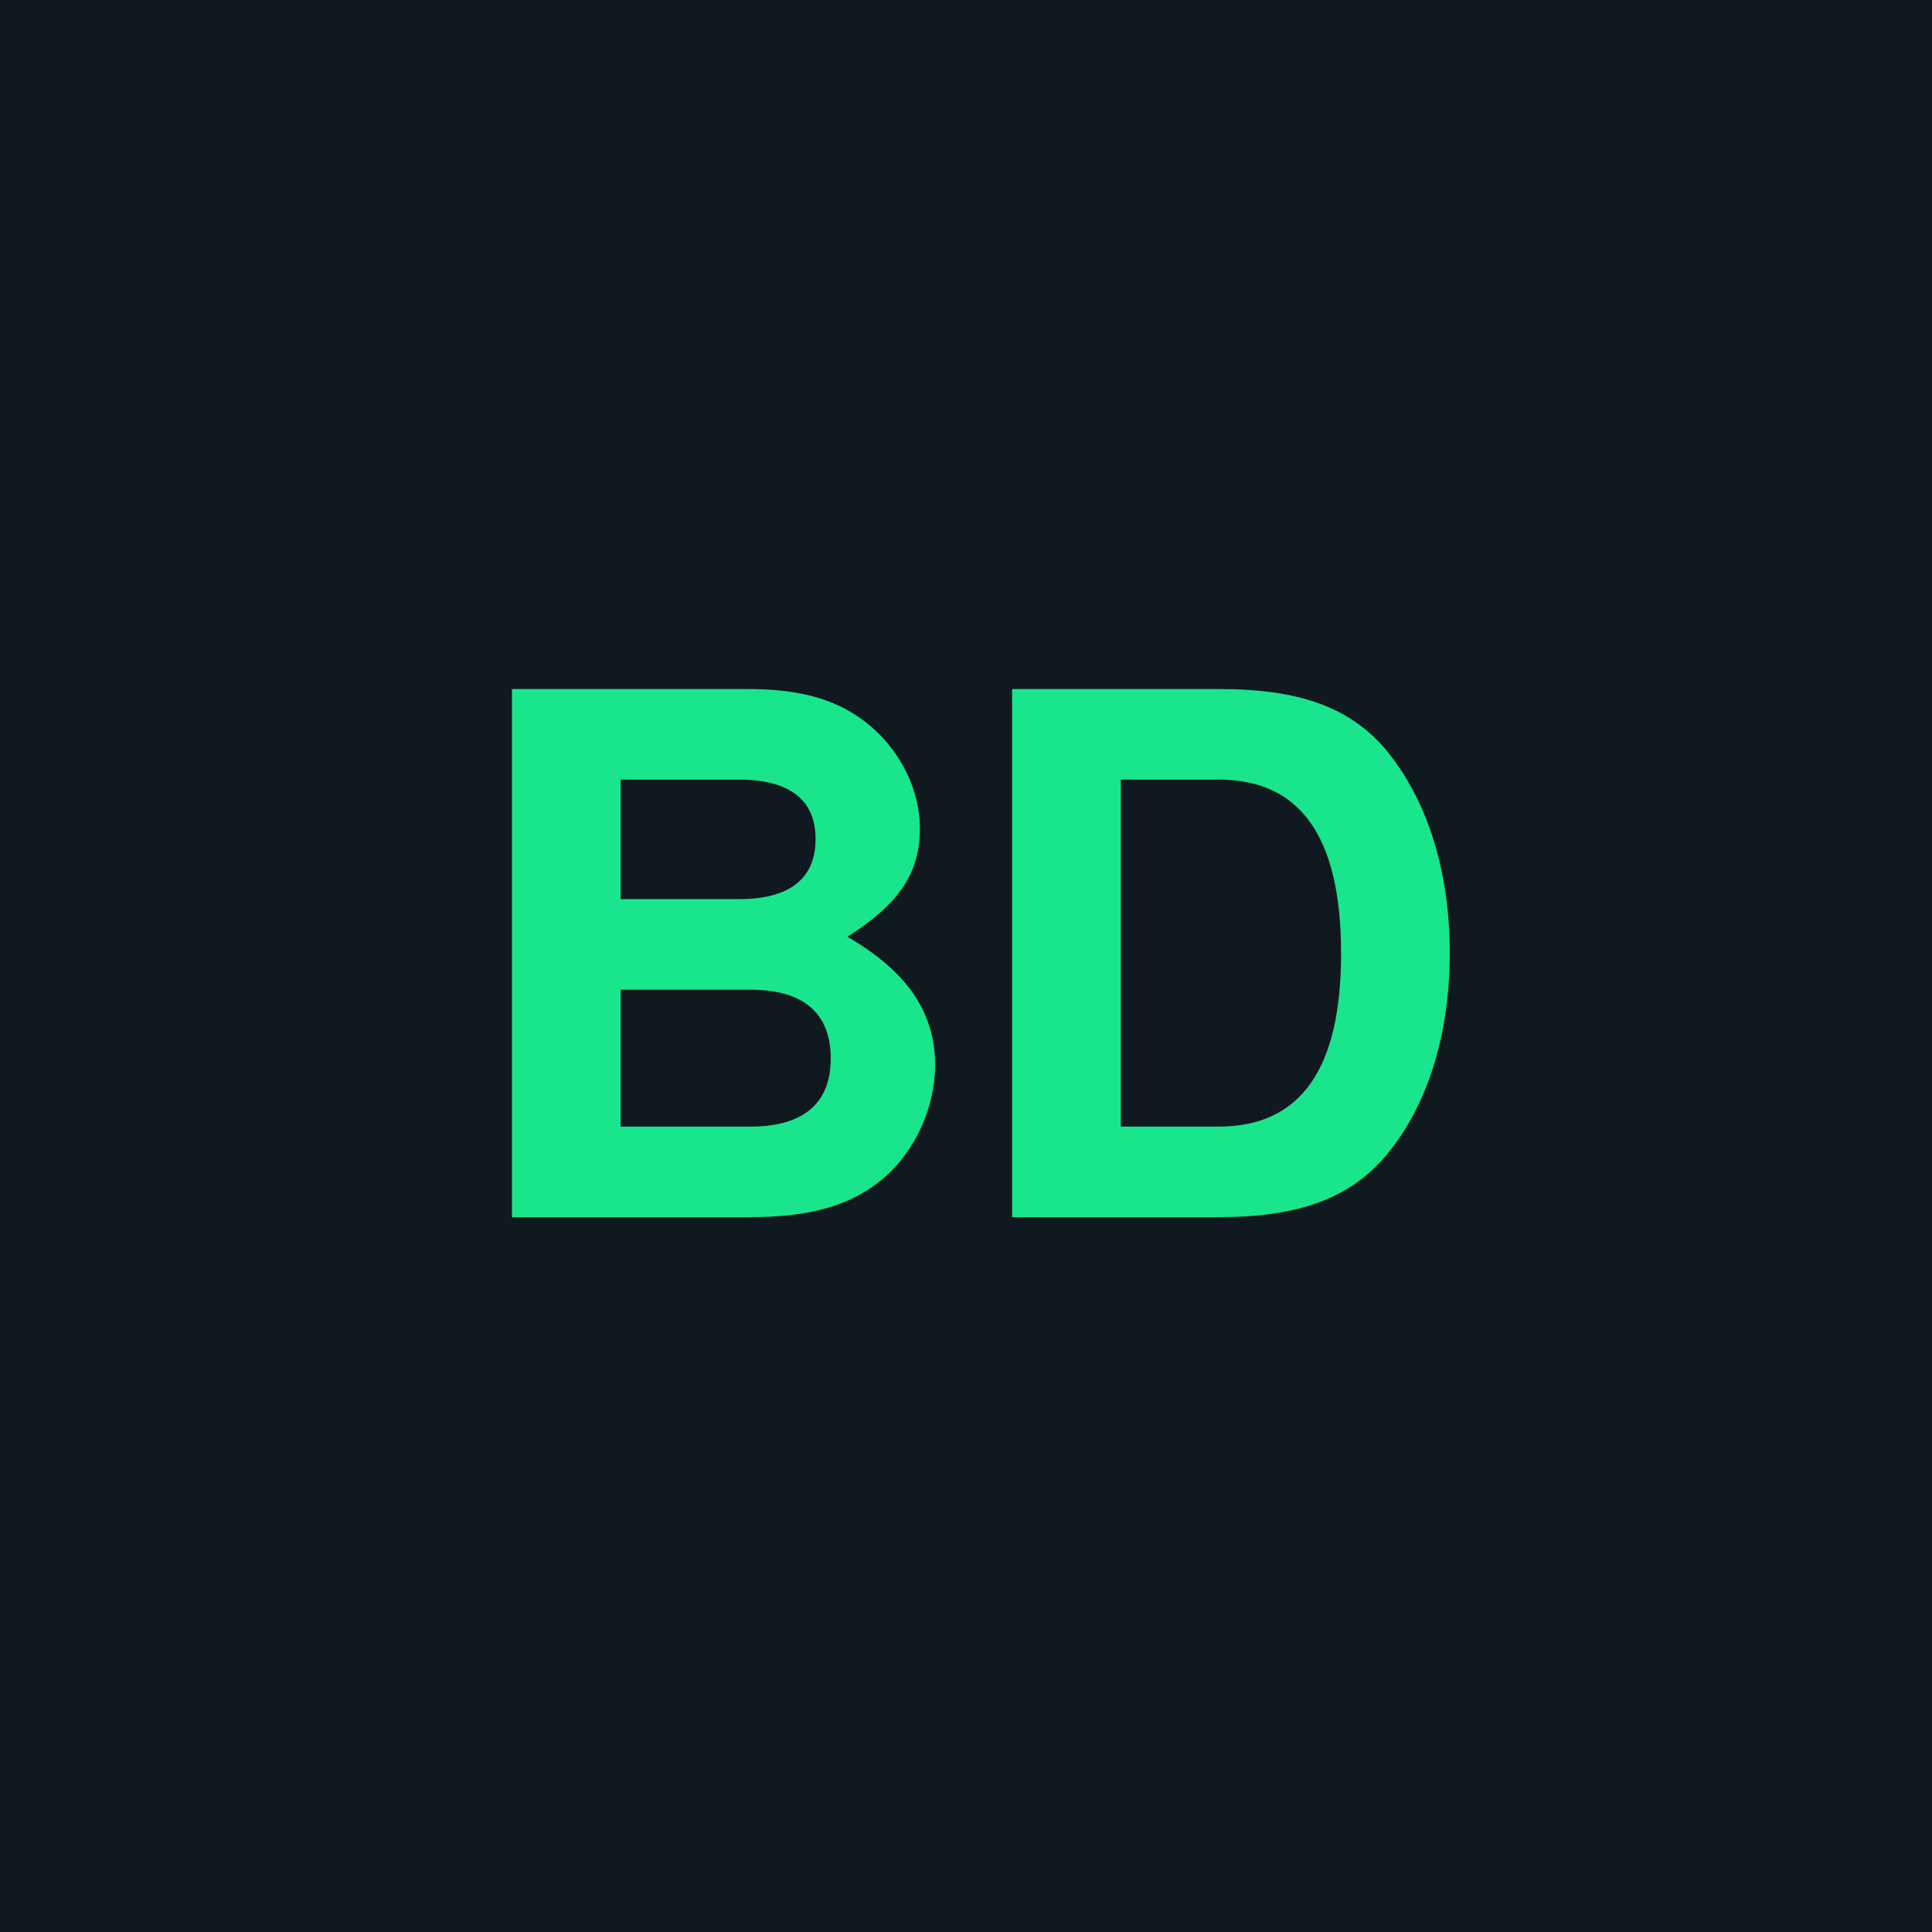
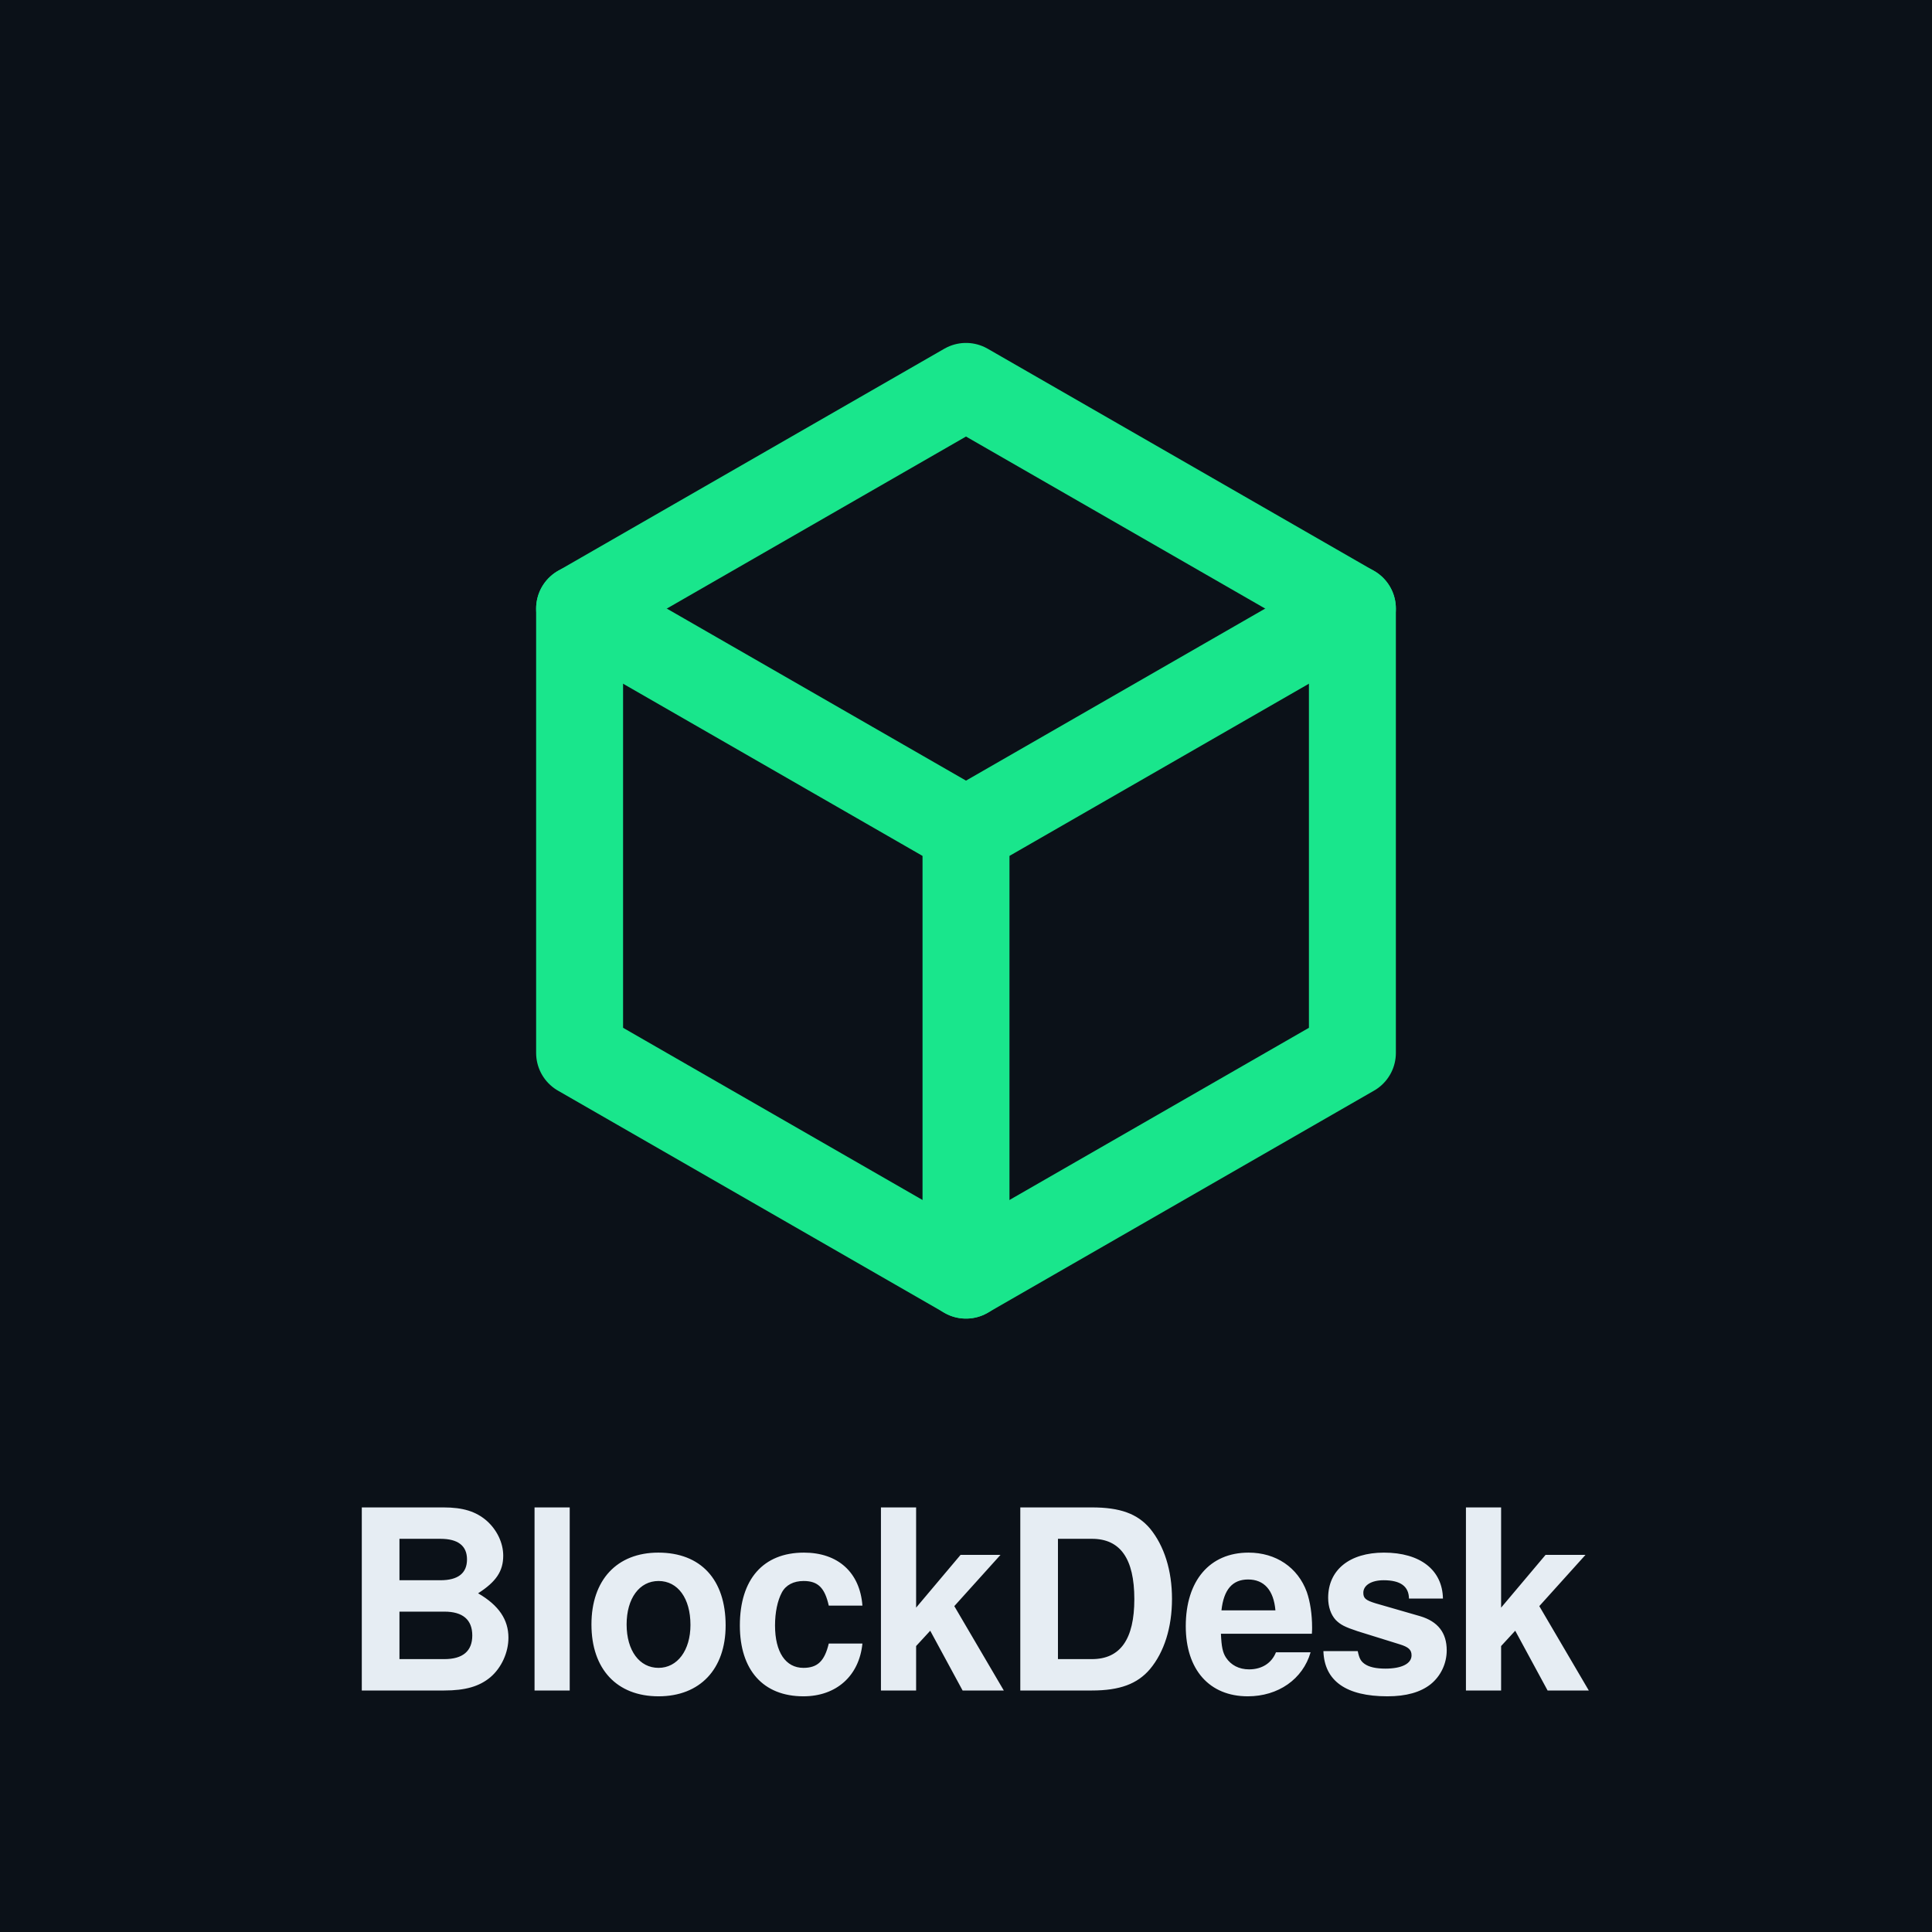
<svg xmlns="http://www.w3.org/2000/svg" viewBox="0 0 400 400">
-   <rect width="400" height="400" fill="#101820" />
-   <text x="200" y="252" text-anchor="middle" font-family="Helvetica Neue, Helvetica, Arial, sans-serif" font-weight="800" font-size="150" letter-spacing="-4" fill="#19e68c">BD</text>
+   <rect width="400" height="400" fill="#0b1118" />
+   <g transform="translate(200 172)">
+     <path d="M0-92 80-46V46L0 92-80 46V-46z" fill="none" stroke="#19e68c" stroke-width="18" stroke-linejoin="round" />
+     <path d="M0 0v92M0 0l80-46M0 0l-80-46" stroke="#19e68c" stroke-width="18" stroke-linecap="round" />
+   </g>
+   <text x="200" y="350" text-anchor="middle" font-family="'Helvetica Neue', Helvetica, Arial, sans-serif" font-weight="800" font-size="52" letter-spacing="-1" fill="#e6edf3">BlockDesk</text>
</svg>
